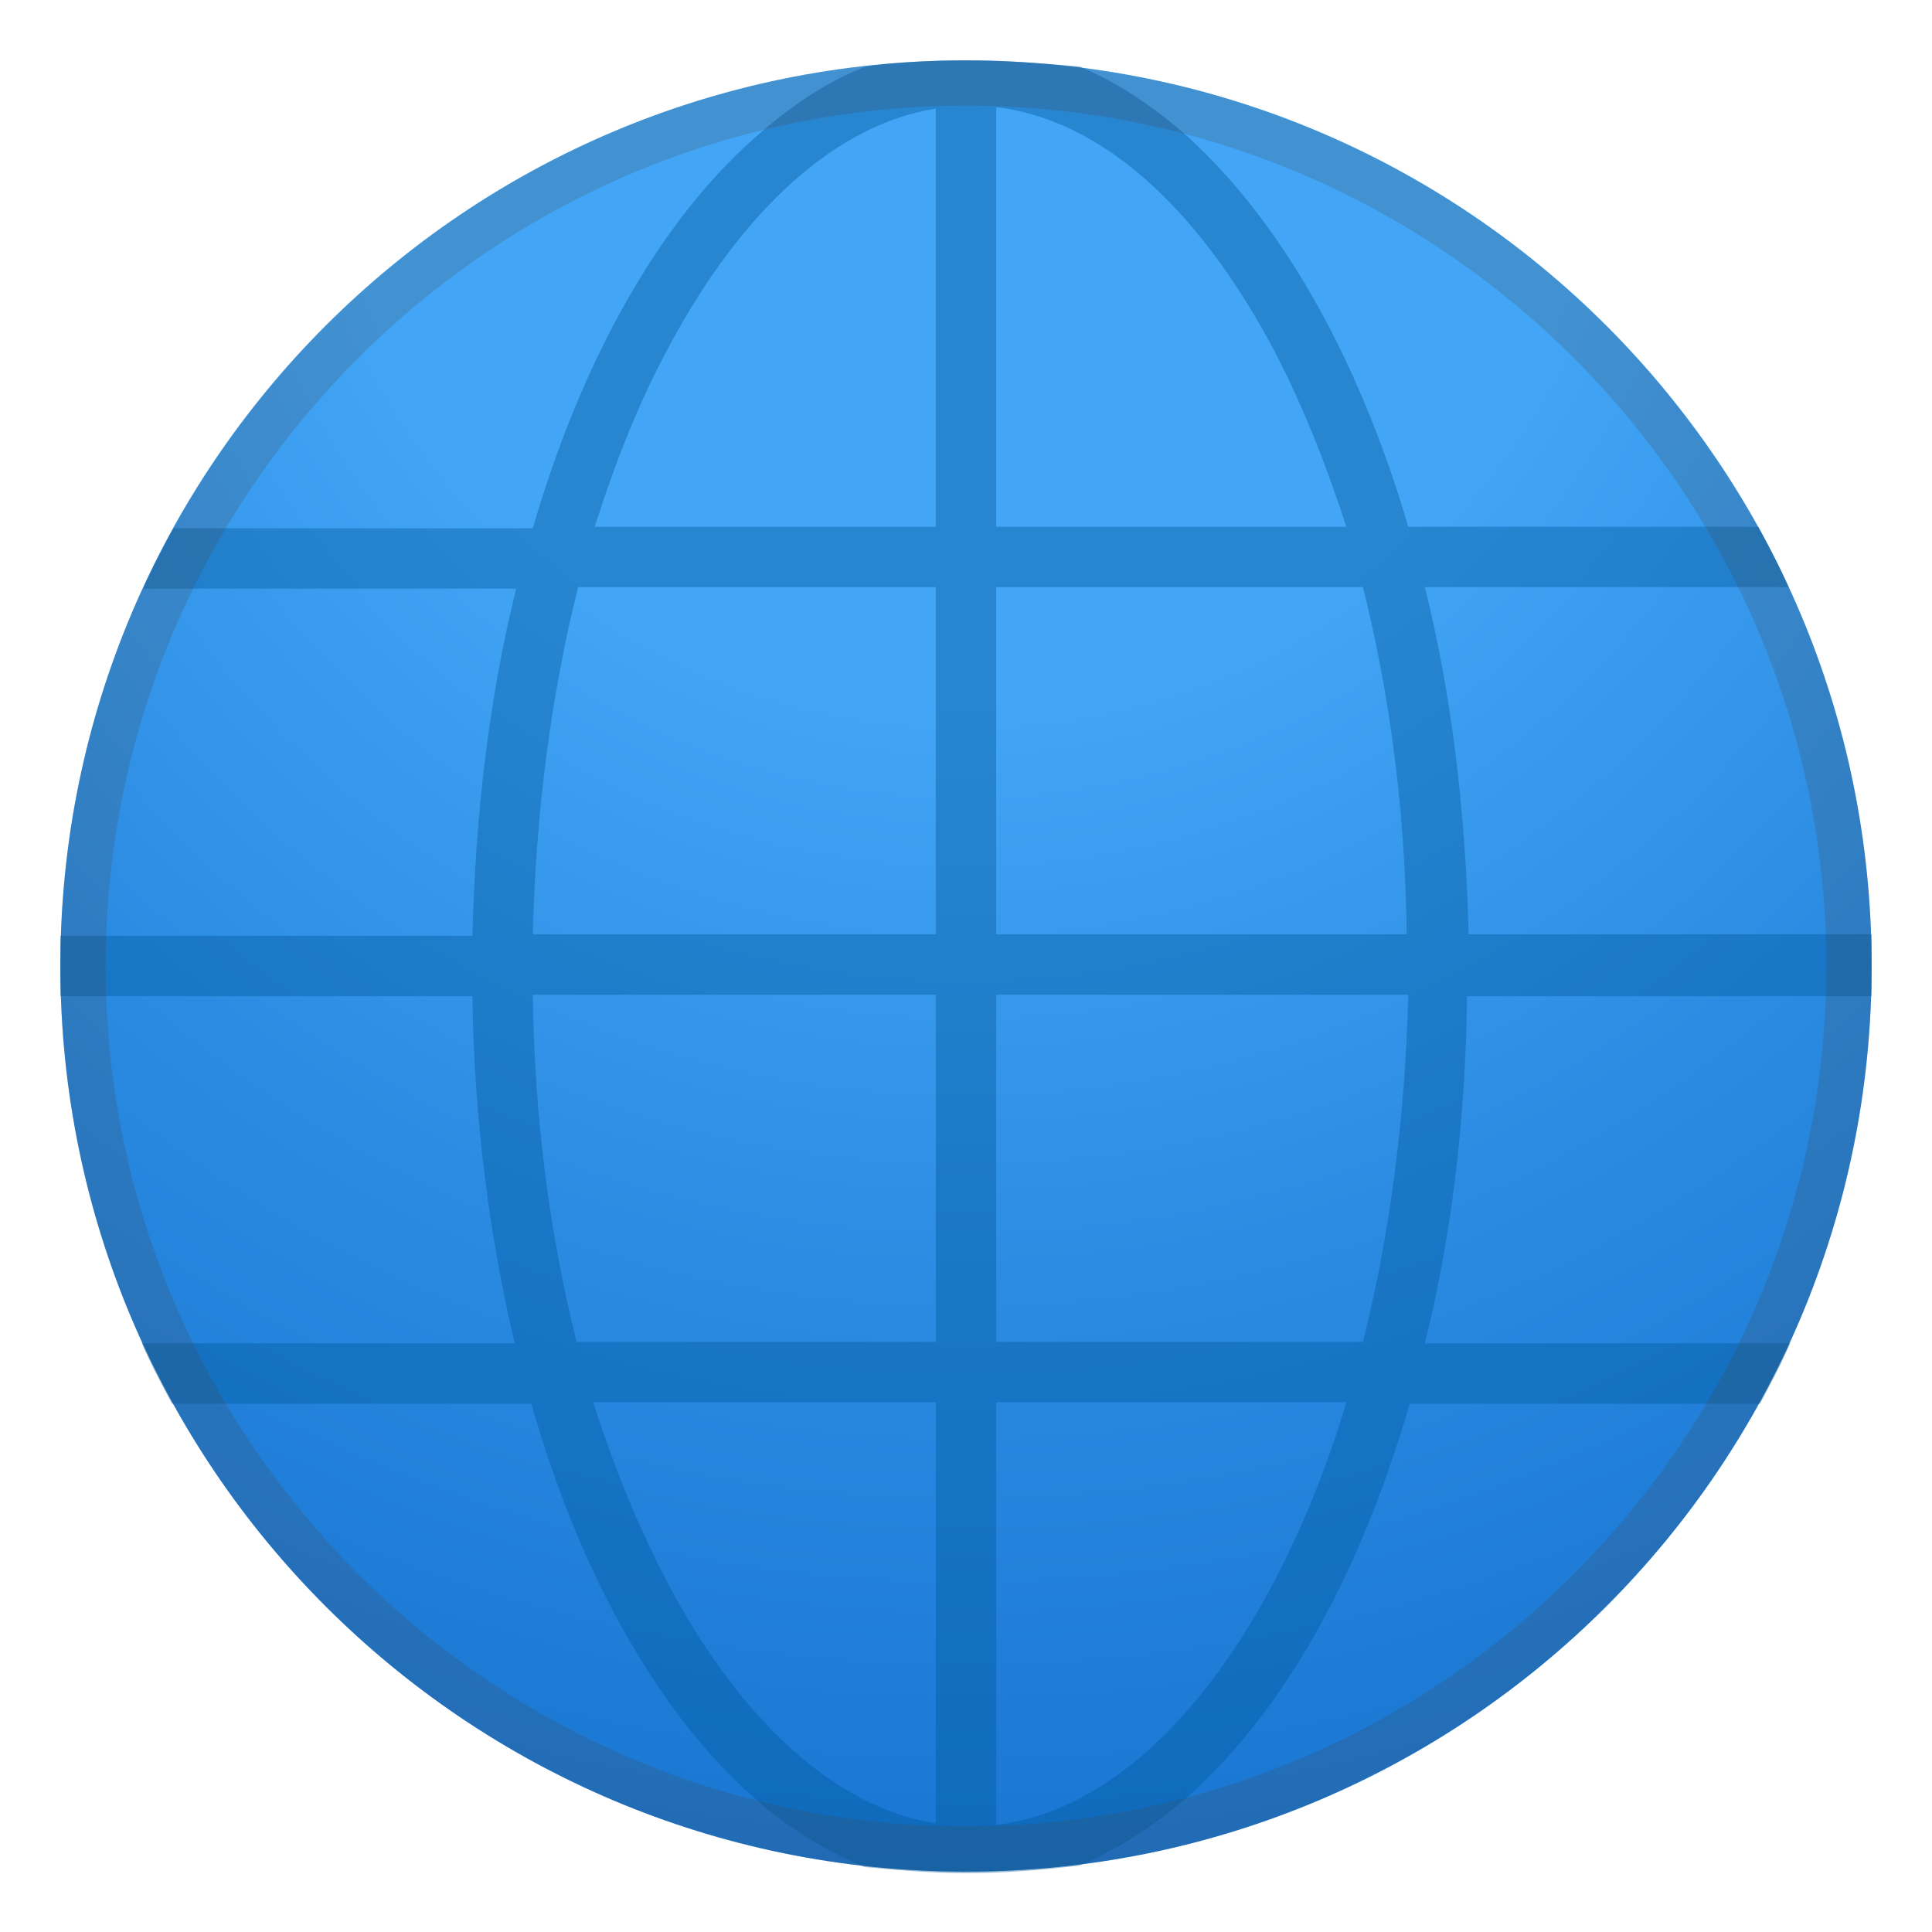
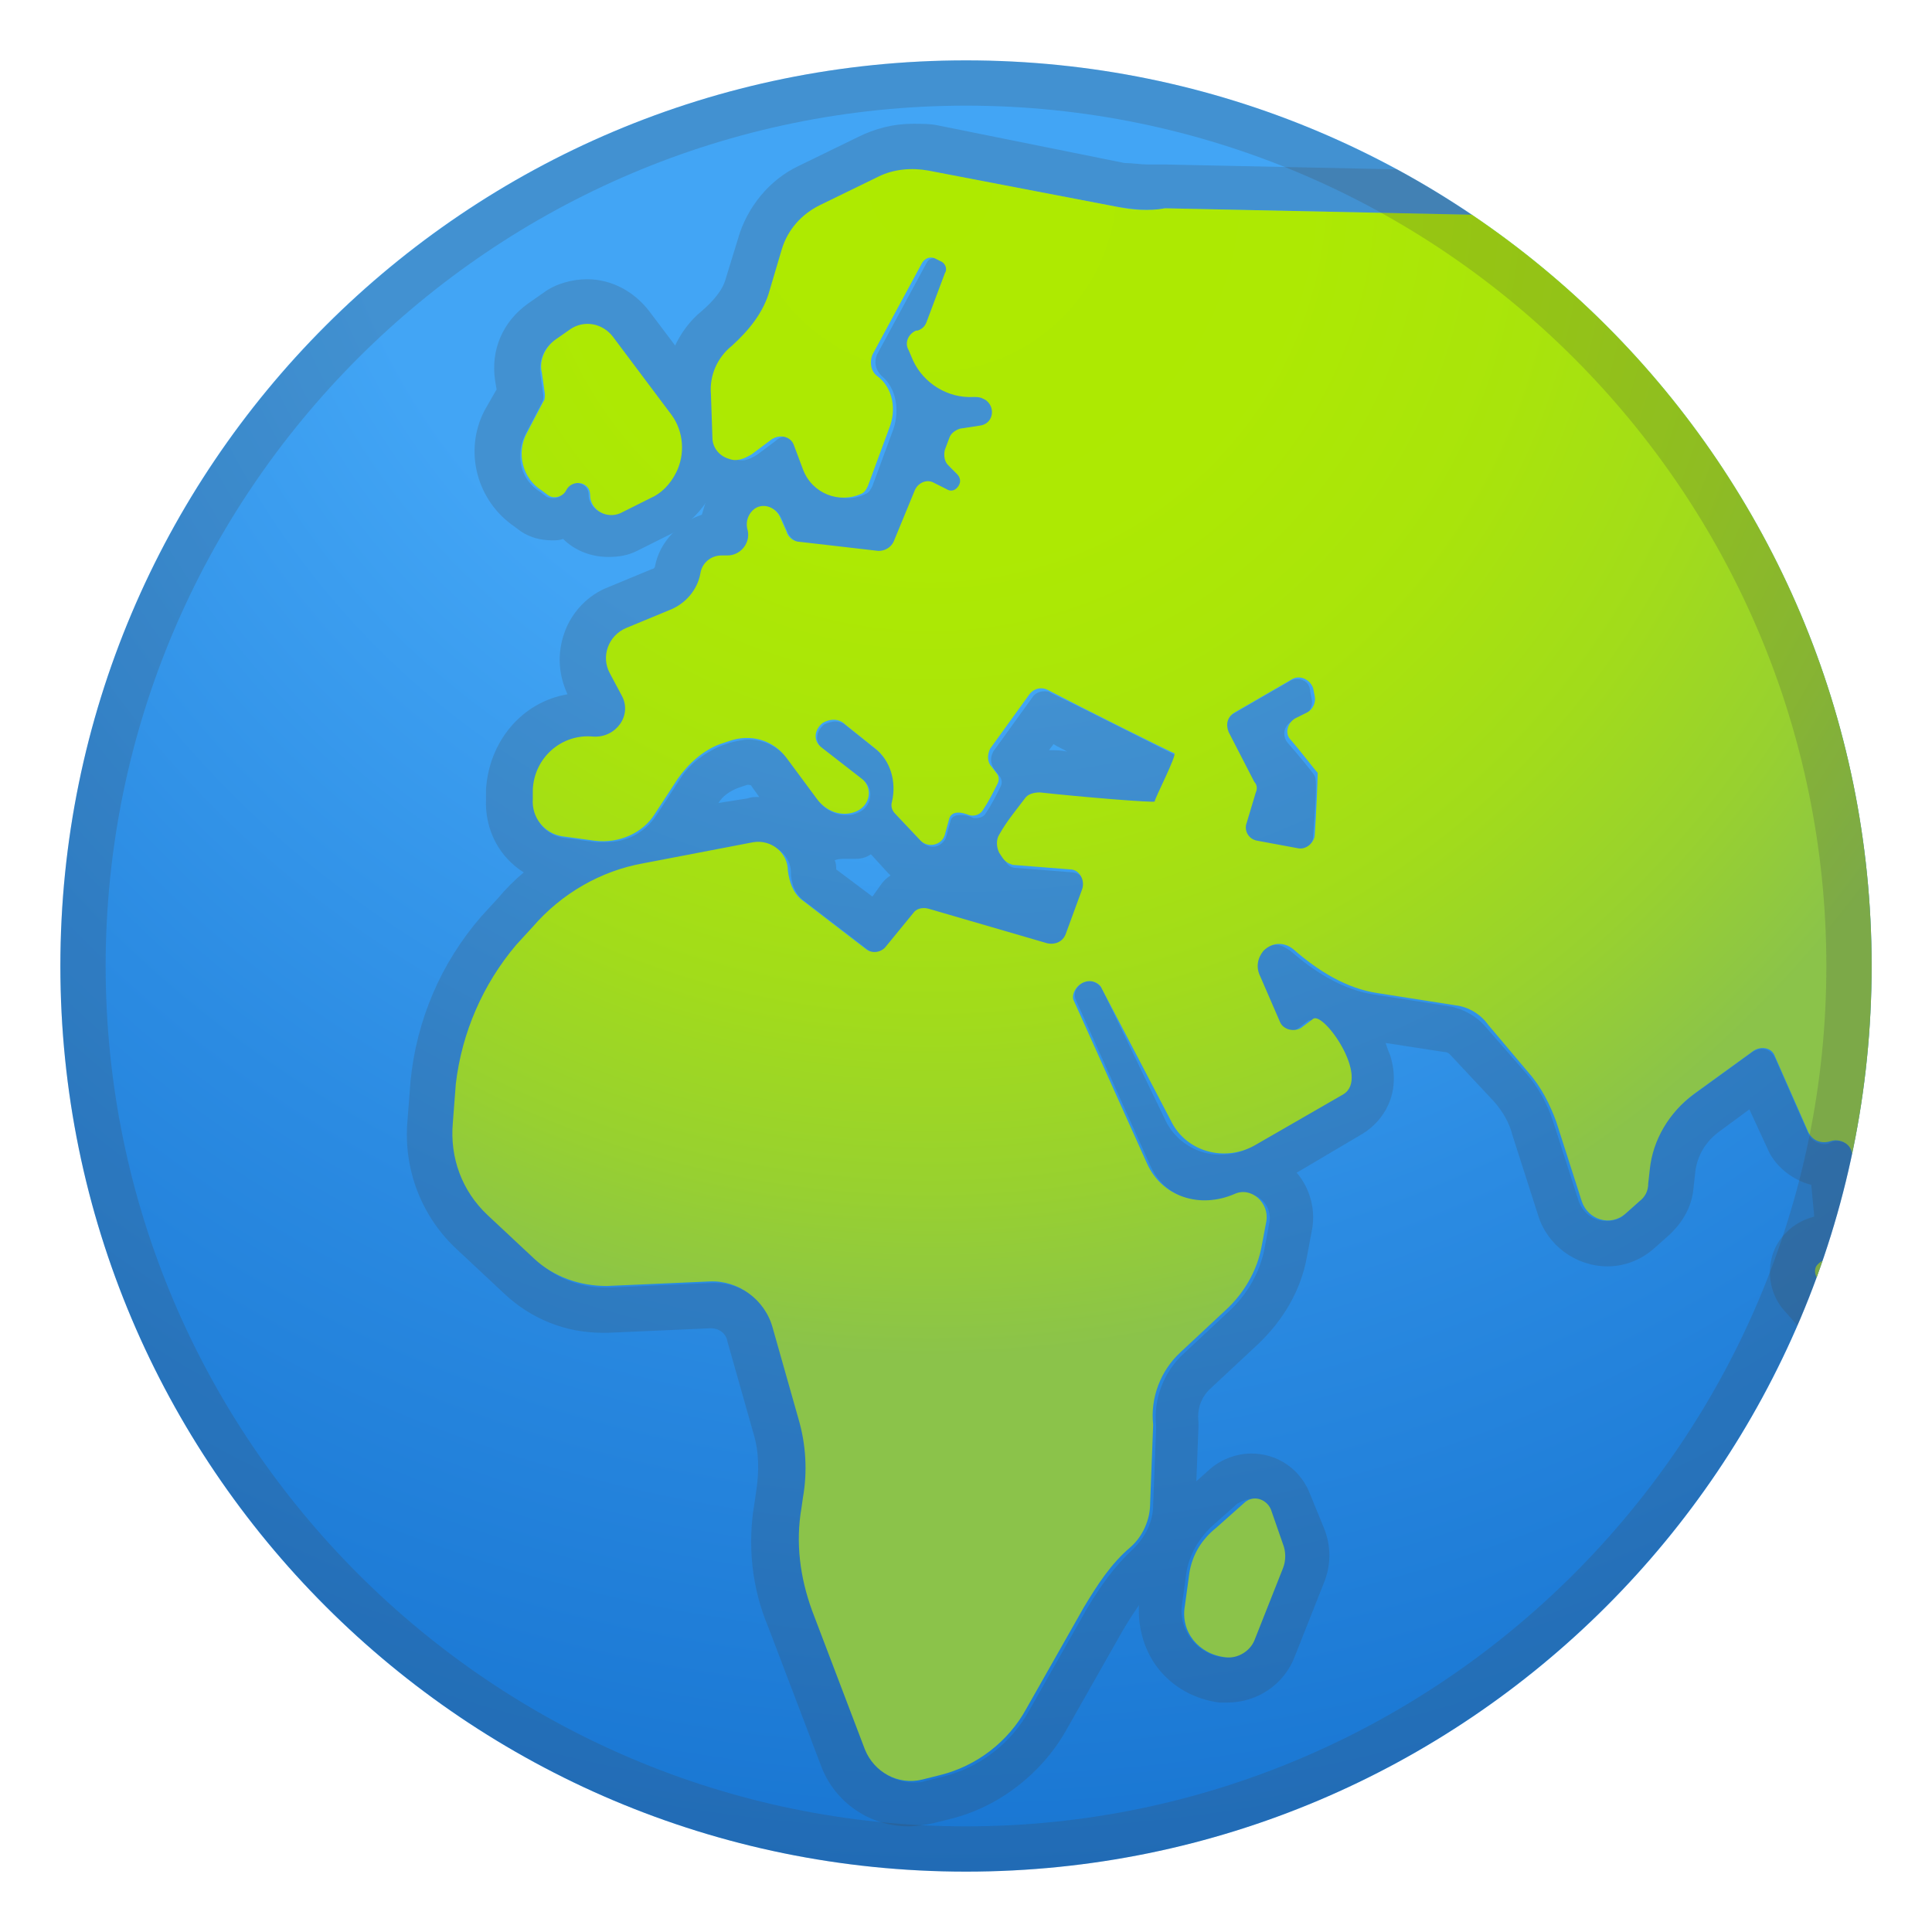
- <svg xmlns="http://www.w3.org/2000/svg" viewBox="0 0 128 128">
-   <radialGradient id="meridians-ania" cx="64" cy="717.64" r="120.35" gradientTransform="translate(0 -713.89)" gradientUnits="userSpaceOnUse">
+ <svg xmlns="http://www.w3.org/2000/svg" xmlns:xlink="http://www.w3.org/1999/xlink" viewBox="0 0 128 128">
+   <radialGradient id="globe-anfa" cx="64" cy="123.89" r="120" gradientTransform="matrix(1 0 0 -1 0 127.89)" gradientUnits="userSpaceOnUse">
    <stop offset="0" style="stop-color:#42a5f5" />
    <stop offset=".352" style="stop-color:#42a5f5" />
    <stop offset=".68" style="stop-color:#2b8be2" />
    <stop offset="1" style="stop-color:#1976d2" />
  </radialGradient>
-   <circle cx="64" cy="64" r="60" style="fill:url(#meridians-ania)" />
-   <path d="M124 61.9H97.3c-.2-8-1.1-15.8-2.9-23h24.1c-.6-1.4-1.3-2.7-2-4H93.3c-3.4-11.6-8.7-20.6-14.9-26.1-2.2-1.9-4.5-3.4-6.9-4.4-2.5-.2-5-.4-7.5-.4-2.2 0-4.5.1-6.6.4-2.4.9-4.7 2.4-6.9 4.3-6.4 5.4-11.8 14.6-15.2 26.3H11.5c-.7 1.3-1.4 2.6-2 4h24.7c-1.8 7.2-2.7 15-2.9 23H4v4h27.3c.1 8 1.1 15.8 2.8 23H9.4c.6 1.4 1.3 2.7 2 4h23.8c3.4 11.9 8.8 21 15.1 26.4 2.2 1.9 4.6 3.3 7 4.3 2.2.2 4.4.4 6.7.4 2.5 0 5-.2 7.5-.5 2.4-1 4.8-2.5 7-4.4 6.3-5.5 11.5-14.5 14.9-26.2h23.2c.7-1.3 1.4-2.6 2-4H94.4c1.8-7.2 2.7-15 2.8-23H124v-4.1zm-30.8 0H66v-23h24.3c1.8 7.2 2.8 14.9 2.9 23zM84.3 23c1.9 3.6 3.5 7.6 4.9 11.9H66V7.1c6.8.8 13.2 6.4 18.3 15.9zm-40 0C49.2 13.8 55.5 8.2 62 7.2v27.7H39.4c1.4-4.4 3-8.4 4.9-11.9zm-6 15.9H62v23H35.3c.2-8.1 1.2-15.8 3-23zm-3 27H62v23H38.2c-1.8-7.2-2.8-14.9-2.9-23zm9 39.1c-1.9-3.6-3.6-7.7-5-12.1H62v27.9c-6.5-1-12.8-6.6-17.7-15.8zm40 0c-2.5 4.7-5.4 8.5-8.5 11.2s-6.4 4.3-9.8 4.7v-28h23.2c-1.3 4.4-3 8.5-4.9 12.1zm6-16.1H66v-23h27.3c-.2 8.1-1.2 15.8-3 23z" style="opacity:.4;fill:#01579b;enable-background:new" />
+   <circle cx="64" cy="64" r="60" style="fill:url(#globe-anfa)" />
+   <defs>
+     <circle id="globe-anfb" cx="64" cy="64" r="60" />
+   </defs>
+   <clipPath id="globe-anfc">
+     <use style="overflow:visible" xlink:href="#globe-anfb" />
+   </clipPath>
+   <g style="opacity:.2;clip-path:url(#globe-anfc)">
+     <path d="M38.9 21.5c.6 0 1.2.3 1.6.8l3.9 5.2c.8 1.1 1 2.5.3 3.8-.4.7-1 1.3-1.7 1.7l-2 1c-.2.1-.4.1-.6.1-.7 0-1.4-.6-1.4-1.3 0-.5-.4-.8-.8-.8-.3 0-.6.2-.8.5-.1.3-.4.5-.7.5-.2 0-.3 0-.5-.1l-.4-.3c-1.3-.8-1.7-2.4-1-3.8l1.1-2.1c.1-.2.1-.3.1-.5l-.2-1.4c-.1-.9.2-1.7.9-2.2l1-.7c.4-.2.8-.4 1.2-.4m0-3c-1 0-2.1.3-2.9.9l-1 .7c-1.7 1.2-2.5 3.1-2.2 5.1l.1.6-.8 1.4c-1.4 2.7-.5 6 2 7.7l.4.3c.6.4 1.3.6 2.1.6.2 0 .5 0 .7-.1.8.8 1.9 1.2 3 1.2.7 0 1.3-.1 1.9-.4l2-1c1.3-.6 2.4-1.7 3.1-3.1 1.1-2.2.9-4.9-.6-6.9L43 20.6c-1-1.3-2.5-2.1-4.1-2.1zm87.1 60c-.5 0-.9.4-.9.9 0 .6-.1 1.2-.1 1.2-.1.1 1.8 2.2 3 3.6v-4l-1.3-1.4c-.2-.2-.4-.3-.7-.3zM83.2 55.8l2.7.5h.2c.5 0 .9-.4.9-.9.1-1.4.3-3.7.1-4-.1-.2-1.1-1.4-1.8-2.2-.4-.5-.2-1.2.3-1.4l.8-.4c.4-.2.6-.7.5-1.1l-.1-.5c0-.5-.4-.8-.8-.8-.2 0-.3 0-.5.1l-3.8 2.2c-.4.2-.6.8-.4 1.3l1.7 3.3c.1.2.1.5.1.7l-.6 2c-.2.5.2 1.1.7 1.2z" style="fill:#424242" />
+     <path d="m128 93.1-.2-.2-7.2-8.2c-.2-.2-.2-.6 0-.9l.1-.1c.1-.1.3-.2.4-.2s.2 0 .3.1l2.7 1.6c.1.1.2.1.3.1.4 0 .8-.5.6-.9l-1.5-2.9-.1-.2-.6-4.8c-.1-.6-.6-.9-1.1-.9-.1 0-.2 0-.4.1s-.3.1-.4.1c-.4 0-.9-.2-1.1-.7l-2.2-5c-.2-.4-.5-.6-.9-.6-.2 0-.4.1-.6.2l-4 2.9c-1.6 1.2-2.7 3-2.9 5l-.1.9c-.1.5-.3.9-.6 1.2l-.9.8c-.3.3-.8.4-1.2.4-.8 0-1.5-.5-1.8-1.3l-1.7-5.3c-.4-1.2-1-2.3-1.8-3.2L98.4 68c-.6-.7-1.4-1.1-2.2-1.3l-5.1-.8c-2.1-.3-4-1.5-5.6-2.9-.3-.2-.6-.4-1-.4s-.8.2-1.1.5c-.4.4-.5 1.1-.2 1.7l1.3 3c.2.3.5.6.9.6.2 0 .4-.1.5-.2l.8-.6h.1c.9 0 3.6 4 1.9 5L82.8 76c-.6.4-1.3.5-2 .5-1.4 0-2.8-.8-3.5-2.1L73 65.5c-.2-.3-.5-.5-.8-.5-.7 0-1.2.7-.9 1.3l4.9 10.9c.7 1.6 2.2 2.4 3.8 2.4.7 0 1.3-.1 2-.4.2-.1.4-.1.6-.1.9 0 1.7.9 1.5 1.9l-.3 1.6c-.3 1.7-1.2 3.2-2.4 4.3l-3 2.8c-1.3 1.2-2 3-1.8 4.8l-.2 5.2c0 1.1-.5 2.1-1.3 2.9-1.3 1.2-2.2 2.5-3.1 4l-3.8 6.7c-1.2 2.2-3.3 3.8-5.7 4.4l-1.2.3c-.3.1-.5.1-.8.1-1.3 0-2.5-.8-3-2.1l-3.5-9.2c-.8-2.2-1.1-4.5-.7-6.8l.1-.7c.3-1.7.2-3.5-.3-5.2l-1.7-6c-.5-1.8-2.2-3.1-4-3.1h-.2l-6.8.3h-.3c-1.7 0-3.3-.6-4.5-1.8l-3.1-2.9c-1.7-1.6-2.5-3.8-2.3-6.1l.2-2.6c.3-3.4 1.7-6.6 3.9-9.2l1.1-1.2c1.9-2.2 4.5-3.7 7.3-4.2l7.3-1.4h.4c1 0 2 .8 2 1.9 0 .7.3 1.5.9 1.9l4.3 3.3c.2.1.4.2.6.2.3 0 .5-.1.7-.3l1.8-2.2c.2-.2.5-.3.7-.3h.3l7.9 2.3h.3c.4 0 .8-.2.9-.6l1.1-3c.2-.6-.2-1.2-.8-1.3l-3.8-.3c-.3 0-.6-.2-.7-.5l-.2-.3c-.2-.3-.2-.8 0-1.2.5-.8 1.1-1.6 1.7-2.4.2-.3.6-.4.9-.4h.1c2.5.2 6.7.6 7.5.6h.1c0-.1 1.5-3.1 1.3-3.2-.2-.1-6.3-3.2-8.4-4.2-.1-.1-.3-.1-.4-.1-.3 0-.6.1-.8.4l-2.6 3.6c-.2.4-.2.8.1 1.2l.3.4c.2.2.2.5.1.7-.3.6-.6 1.2-1 1.8-.1.2-.4.3-.6.3h-.2c-.4-.2-.7-.2-.9-.2-.3 0-.5.1-.6.3l-.3 1.1c-.1.4-.5.7-.9.7-.2 0-.5-.1-.7-.3L59.4 54c-.2-.2-.3-.5-.2-.8.3-1.3-.1-2.6-1.1-3.5l-2-1.6c-.2-.2-.5-.3-.8-.3-.2 0-.5.1-.7.2-.6.5-.6 1.2-.1 1.6l2.7 2.1c.8.6.6 2.1-.9 2.3H56c-.7 0-1.4-.4-1.8-1l-2-2.7c-.6-.8-1.6-1.3-2.6-1.3-.4 0-.8.1-1.2.2l-.6.2c-1.2.5-2.2 1.3-2.8 2.3L43.5 54c-.8 1.2-2 1.8-3.4 1.8h-.6l-2.2-.3c-1.2-.2-2-1.2-1.9-2.5v-.6c.1-2 1.7-3.5 3.6-3.5h.6c1.4 0 2.3-1.5 1.7-2.7l-.8-1.5c-.6-1.2 0-2.5 1.1-3l2.9-1.2c1-.4 1.8-1.3 2-2.4.1-.7.7-1.2 1.4-1.2h.4c1 0 1.6-.9 1.3-1.8-.2-.5 0-1 .5-1.3.2-.1.4-.2.6-.2.5 0 .9.3 1.1.8l.4.9c.2.4.5.6.9.7l5.2.6h.1c.4 0 .7-.2.9-.6l1.4-3.4c.2-.4.5-.6.9-.6.2 0 .3 0 .4.1l.9.5c.1.1.2.1.3.1.2 0 .4-.1.5-.3s.1-.6-.1-.8L63 31c-.3-.3-.4-.7-.2-1l.2-1c.1-.3.4-.5.7-.6l1.4-.2c.8-.1 1.1-1.3.4-1.7l-.2-.1c-.2-.1-.3-.1-.5-.1h-.3c-1.6 0-3.1-.9-3.8-2.4l-.3-.7c-.2-.5 0-1.1.5-1.3h.1c.3-.1.5-.3.6-.6l1.2-3.2c.1-.3 0-.6-.3-.8l-.4-.2h-.2c-.2 0-.4.1-.5.3l-3.3 6.1c-.2.5-.1 1 .3 1.4 1 .8 1.2 2.3.8 3.5l-1.4 3.8c-.1.2-.2.4-.4.5-.4.2-.8.3-1.2.3-1.1 0-2.2-.7-2.6-1.9l-.6-1.6c-.1-.4-.5-.6-.9-.6-.2 0-.5.1-.7.3l-1.2.9c-.3.2-.7.4-1 .4-.2 0-.3 0-.5-.1-.6-.2-1-.8-1.1-1.4l-.1-2.9c0-1.2.5-2.4 1.4-3.2 1.2-1 2.1-2.2 2.5-3.7l.8-2.6c.4-1.3 1.3-2.3 2.5-2.9l3.9-1.9c.7-.4 1.5-.5 2.3-.5.3 0 .7 0 1 .1L74 13.7c.7.1 1.4.2 2.1.2.3 0 .7 0 1-.1l23.8.5h.6c2.4 0 4.8-.3 7.1-.8L128 8.9V5.8c-.1 0-.1 0-.2.1L108 10.6c-2.1.5-4.3.8-6.4.8h-.5l-23.8-.5h-1.2c-.5 0-1.1-.1-1.6-.1L62.1 8.3c-.5-.1-1-.1-1.6-.1-1.3 0-2.5.3-3.7.9L52.9 11c-1.9.9-3.4 2.7-4 4.8l-.8 2.6c-.2.8-.8 1.5-1.6 2.2-1.6 1.3-2.5 3.4-2.5 5.6l.1 2.9c.1 1.8 1.1 3.3 2.7 4-.1.3-.2.7-.3 1-1.5.5-2.8 1.8-3.1 3.4 0 .1-.1.2-.2.2l-2.9 1.2c-1.3.5-2.4 1.6-2.9 3s-.4 2.8.2 4.1c-3 .5-5.2 3.1-5.4 6.3v.6c-.1 2.1.9 3.9 2.5 4.9-.6.5-1.2 1.1-1.7 1.7l-1.1 1.2c-2.7 3.1-4.3 6.9-4.7 10.9l-.2 2.6c-.3 3.2.9 6.4 3.3 8.6l3.1 2.9c1.8 1.7 4.1 2.6 6.5 2.6h.4l6.8-.3c.5 0 1 .3 1.1.9l1.7 6c.4 1.3.4 2.6.2 3.9l-.1.7c-.5 2.8-.2 5.7.9 8.3l3.5 9.2c.9 2.4 3.2 4 5.8 4 .5 0 1.1-.1 1.6-.2l1.2-.3c3.2-.8 6-3 7.6-5.8l3.8-6.7c.9-1.5 1.6-2.5 2.5-3.3 1.4-1.3 2.3-3.1 2.3-5l.2-5.1v-.4c-.1-.9.2-1.7.9-2.3l3-2.8c1.7-1.6 2.9-3.6 3.3-5.9l.3-1.6c.3-1.4-.1-2.8-.9-3.8l-.1-.1 4.4-2.6c1.3-.8 2.6-2.6 1.8-5.2-.1-.2-.2-.5-.3-.8l3.9.6c.2 0 .3.1.4.2L99 73c.6.7 1 1.4 1.2 2.2l1.7 5.3c.6 2 2.5 3.4 4.6 3.4 1.1 0 2.2-.4 3.1-1.2l.9-.8c.9-.8 1.6-1.9 1.7-3.2l.1-.9c.1-1.2.7-2.2 1.7-2.9l1.9-1.4 1.2 2.6c.5 1.2 1.7 2.1 2.9 2.4l.2 2.1c-.7.2-1.3.5-1.8 1l-.1.1c-1.3 1.3-1.4 3.5-.2 5l7.2 8.2c.8.9 1.7 1.5 2.7 2v-3.8zM69.8 49.3c.3.2.6.3.9.5-.4-.1-.8-.1-1.2-.1l.3-.4zM56 56.9h.7c.4 0 .7-.1 1-.3l1.1 1.2.2.2c-.3.2-.5.4-.7.7l-.5.7-2.4-1.8c0-.2 0-.4-.1-.6.2-.1.5-.1.7-.1zm-7.1-4.7.6-.2h.1s.2 0 .2.1l.5.7c-.3 0-.5 0-.8.1l-1.9.3c.3-.5.8-.8 1.3-1z" style="fill:#424242" />
+     <path d="M82.9 99.3c.4 0 .9.3 1.1.7l.8 2.3c.2.5.2 1.1 0 1.6l-1.9 4.8c-.3.7-.9 1.1-1.7 1.1H81c-1.7-.2-2.9-1.8-2.7-3.4l.3-2.2c.2-1.2.8-2.2 1.6-3l1.8-1.6c.4-.2.7-.3.9-.3m0-3c-1 0-2 .4-2.7 1l-1.8 1.6c-1.4 1.2-2.3 2.9-2.6 4.8l-.3 2.2c-.2 1.6.2 3.3 1.2 4.6 1 1.3 2.5 2.1 4.1 2.3h.5c2 0 3.8-1.2 4.5-3.1l1.9-4.8c.5-1.2.5-2.5 0-3.7l-.9-2.2c-.6-1.6-2.1-2.7-3.9-2.7z" style="fill:#424242" />
+   </g>
+   <defs>
+     <circle id="globe-anfd" cx="64" cy="64" r="60" />
+   </defs>
+   <clipPath id="globe-anfe">
+     <use style="overflow:visible" xlink:href="#globe-anfd" />
+   </clipPath>
+   <g style="clip-path:url(#globe-anfe)">
+     <radialGradient id="globe-anff" cx="61.667" cy="115.557" r="103.97" gradientTransform="matrix(1 0 0 -1 0 127.89)" gradientUnits="userSpaceOnUse">
+       <stop offset="0" style="stop-color:#aeea00" />
+       <stop offset=".237" style="stop-color:#ade903" />
+       <stop offset=".392" style="stop-color:#a9e40b" />
+       <stop offset=".522" style="stop-color:#a2dc1a" />
+       <stop offset=".639" style="stop-color:#98d12f" />
+       <stop offset=".746" style="stop-color:#8bc34a" />
+       <stop offset="1" style="stop-color:#8bc34a" />
+     </radialGradient>
+     <path d="M37.5 32.5c.4-.8 1.6-.6 1.6.3 0 1 1.1 1.6 2 1.2l2-1c.7-.3 1.3-.9 1.7-1.7.6-1.2.5-2.7-.3-3.8l-3.9-5.2c-.7-.9-1.9-1.1-2.8-.5l-1 .7c-.7.5-1.1 1.4-.9 2.2l.2 1.4c0 .2 0 .4-.1.5l-1.1 2.1c-.7 1.3-.3 3 1 3.8l.4.3c.4.3 1 .1 1.2-.3z" style="fill:url(#globe-anff)" />
+     <radialGradient id="globe-anfg" cx="61.667" cy="115.557" r="103.97" gradientTransform="matrix(1 0 0 -1 0 127.89)" gradientUnits="userSpaceOnUse">
+       <stop offset="0" style="stop-color:#aeea00" />
+       <stop offset=".237" style="stop-color:#ade903" />
+       <stop offset=".392" style="stop-color:#a9e40b" />
+       <stop offset=".522" style="stop-color:#a2dc1a" />
+       <stop offset=".639" style="stop-color:#98d12f" />
+       <stop offset=".746" style="stop-color:#8bc34a" />
+       <stop offset="1" style="stop-color:#8bc34a" />
+     </radialGradient>
+     <path d="M128 84.4c-1.2-1.3-3.2-3.7-3.1-3.8 0-.1.1-.6.1-1.2 0-.9 1.1-1.2 1.7-.6l1.3 1.4V8.9l-19.3 4.6c-2.5.6-5.1.9-7.7.8l-23.8-.5c-1.1.2-2.2.1-3.2-.1l-12.5-2.4c-1.1-.2-2.3-.1-3.3.4l-3.9 1.9c-1.2.6-2.1 1.6-2.5 2.9l-.8 2.7c-.4 1.5-1.4 2.7-2.5 3.7-1 .8-1.5 2-1.4 3.2l.1 2.9c0 .6.4 1.2 1.1 1.4.5.2 1 0 1.5-.3l1.2-.9c.6-.5 1.4-.3 1.6.3l.6 1.6c.6 1.6 2.4 2.3 3.9 1.6.2-.1.3-.3.4-.5l1.4-3.8c.5-1.2.3-2.7-.8-3.5-.4-.3-.5-.9-.3-1.4l3.3-6.1c.2-.3.5-.4.8-.3l.4.2c.3.1.5.5.3.8l-1.2 3.2c-.1.3-.3.5-.6.6h-.1c-.5.2-.8.8-.5 1.3l.3.7c.7 1.5 2.3 2.5 4 2.4.2 0 .4 0 .6.1l.2.1c.7.5.5 1.6-.4 1.7l-1.3.2c-.3.1-.6.3-.7.6l-.3.8c-.1.4 0 .8.2 1l.6.6c.2.2.3.5.1.8s-.5.4-.8.2l-.8-.4c-.5-.3-1.1 0-1.3.5l-1.4 3.4c-.2.4-.6.6-1 .6l-5.2-.6c-.4 0-.8-.3-.9-.7l-.4-.9c-.3-.7-1.1-1-1.7-.6-.4.3-.6.8-.5 1.3.3.9-.4 1.8-1.3 1.8h-.4c-.7 0-1.3.5-1.4 1.2-.2 1.1-1 2-2 2.4l-2.9 1.2c-1.2.5-1.7 1.9-1.1 3l.8 1.5c.7 1.3-.4 2.8-1.9 2.7-2.1-.2-3.9 1.4-4 3.5v.6c-.1 1.3.8 2.3 1.9 2.5l2.2.3c1.6.2 3.2-.5 4-1.8l1.5-2.3c.7-1 1.7-1.9 2.8-2.3l.6-.2c1.4-.5 2.9-.1 3.8 1.1l2 2.7c.5.7 1.3 1.1 2.1 1 1.5-.2 1.7-1.7.9-2.3l-2.7-2.1c-.5-.4-.5-1.1.1-1.6.5-.3 1.1-.3 1.5.1l2 1.6c1 .8 1.4 2.2 1.1 3.5-.1.3 0 .6.2.8l1.7 1.8c.5.5 1.4.3 1.6-.4l.3-1.1c.2-.5.8-.4 1.3-.2.3.1.7 0 .9-.3.4-.6.7-1.2 1-1.8.1-.2.1-.5-.1-.7l-.3-.4c-.3-.3-.3-.8-.1-1.2l2.6-3.6c.3-.4.8-.5 1.2-.3 2.1 1.1 8.3 4.2 8.4 4.2.2.1-1.3 3-1.3 3.2 0 .1-4.9-.3-7.6-.6-.4 0-.8.1-1 .4-.6.8-1.2 1.5-1.7 2.4-.2.3-.2.8 0 1.2l.2.3c.2.3.4.4.7.5l3.8.3c.6 0 1 .7.8 1.3l-1.1 3c-.2.5-.7.7-1.2.6l-7.9-2.3c-.4-.1-.8 0-1 .3l-1.8 2.2c-.3.4-.9.5-1.3.2l-4.3-3.3c-.6-.5-.8-1.2-.9-1.9 0-1.2-1.1-2.1-2.3-1.9l-7.3 1.4c-2.8.5-5.4 2-7.3 4.2l-1.1 1.2a17.4 17.4 0 0 0-4 9.2l-.2 2.6c-.2 2.3.6 4.5 2.3 6.1l3.1 2.9c1.3 1.2 3 1.8 4.8 1.8l6.8-.3c1.9-.1 3.7 1.2 4.2 3.1l1.7 6c.5 1.7.6 3.5.3 5.2l-.1.7c-.4 2.3-.1 4.6.7 6.8l3.5 9.2c.6 1.5 2.2 2.4 3.8 2l1.2-.3c2.4-.6 4.5-2.2 5.7-4.4l3.8-6.7c.9-1.5 1.8-2.9 3.1-4 .8-.7 1.3-1.8 1.3-2.9l.2-5.2c-.2-1.8.5-3.6 1.8-4.8l3-2.8c1.2-1.1 2.1-2.6 2.4-4.3l.3-1.6c.2-1.2-1-2.3-2.1-1.8-2.3 1-4.8.2-5.8-2l-4.9-10.9c-.1-.5.4-1.2 1.1-1.2.3 0 .7.2.8.5l4.6 8.8c1 2 3.5 2.7 5.5 1.6l5.9-3.4c1.8-1.1-1.3-5.5-2-5l-.8.6c-.5.3-1.2.1-1.4-.4l-1.3-3c-.3-.6-.2-1.2.2-1.7.6-.6 1.4-.6 2-.1 1.6 1.4 3.5 2.6 5.6 2.9l5.1.8c.9.1 1.7.6 2.2 1.3l2.7 3.2c.8.9 1.4 2.1 1.8 3.2l1.7 5.3c.4 1.2 1.9 1.7 2.9.8l.9-.8c.4-.3.6-.7.6-1.2l.1-.9c.2-2 1.3-3.8 2.9-5l4-2.9c.5-.3 1.2-.2 1.4.4l2.2 5c.3.6.9.8 1.5.6.6-.2 1.4.2 1.4.9l.6 4.8.1.2 1.5 2.9c.3.6-.3 1.1-.9.8l-2.7-1.6c-.2-.2-.6-.1-.8.1l-.1.1c-.2.2-.2.6 0 .9l7.2 8.2.4.4v-8.9zm-40.9-29c-.1.5-.6.9-1.1.8l-2.7-.5c-.6-.1-.9-.7-.7-1.2l.6-2c.1-.2.1-.5-.1-.7l-1.7-3.3c-.2-.5-.1-1 .4-1.3l3.8-2.2c.5-.3 1.2 0 1.4.6l.1.5c.1.4-.1.9-.5 1.1l-.8.4c-.5.3-.7 1-.3 1.4.7.8 1.6 2 1.8 2.2 0 .5-.1 2.8-.2 4.2z" style="fill:url(#globe-anfg)" />
+     <radialGradient id="globe-anfh" cx="61.667" cy="115.557" r="103.97" gradientTransform="matrix(1 0 0 -1 0 127.89)" gradientUnits="userSpaceOnUse">
+       <stop offset="0" style="stop-color:#aeea00" />
+       <stop offset=".237" style="stop-color:#ade903" />
+       <stop offset=".392" style="stop-color:#a9e40b" />
+       <stop offset=".522" style="stop-color:#a2dc1a" />
+       <stop offset=".639" style="stop-color:#98d12f" />
+       <stop offset=".746" style="stop-color:#8bc34a" />
+       <stop offset="1" style="stop-color:#8bc34a" />
+     </radialGradient>
+     <path d="m78.8 104.2-.3 2.2c-.3 1.7.9 3.2 2.7 3.4.8.1 1.6-.4 1.9-1.1l1.9-4.8c.2-.5.2-1.1 0-1.6l-.8-2.3c-.3-.7-1.2-1-1.8-.4l-1.8 1.6c-1 .8-1.6 1.8-1.8 3z" style="fill:url(#globe-anfh)" />
+   </g>
  <g style="opacity:.2">
-     <path d="M64 7c31.4 0 57 25.6 57 57s-25.6 57-57 57S7 95.4 7 64 32.6 7 64 7zm0-3C30.9 4 4 30.9 4 64s26.9 60 60 60 60-26.9 60-60S97.1 4 64 4z" style="fill:#424242" />
+     <path d="M64 7c31.4 0 57 25.6 57 57s-25.6 57-57 57S7 95.4 7 64 32.6 7 64 7m0-3C30.9 4 4 30.9 4 64s26.9 60 60 60 60-26.9 60-60S97.1 4 64 4z" style="fill:#424242" />
  </g>
</svg>
